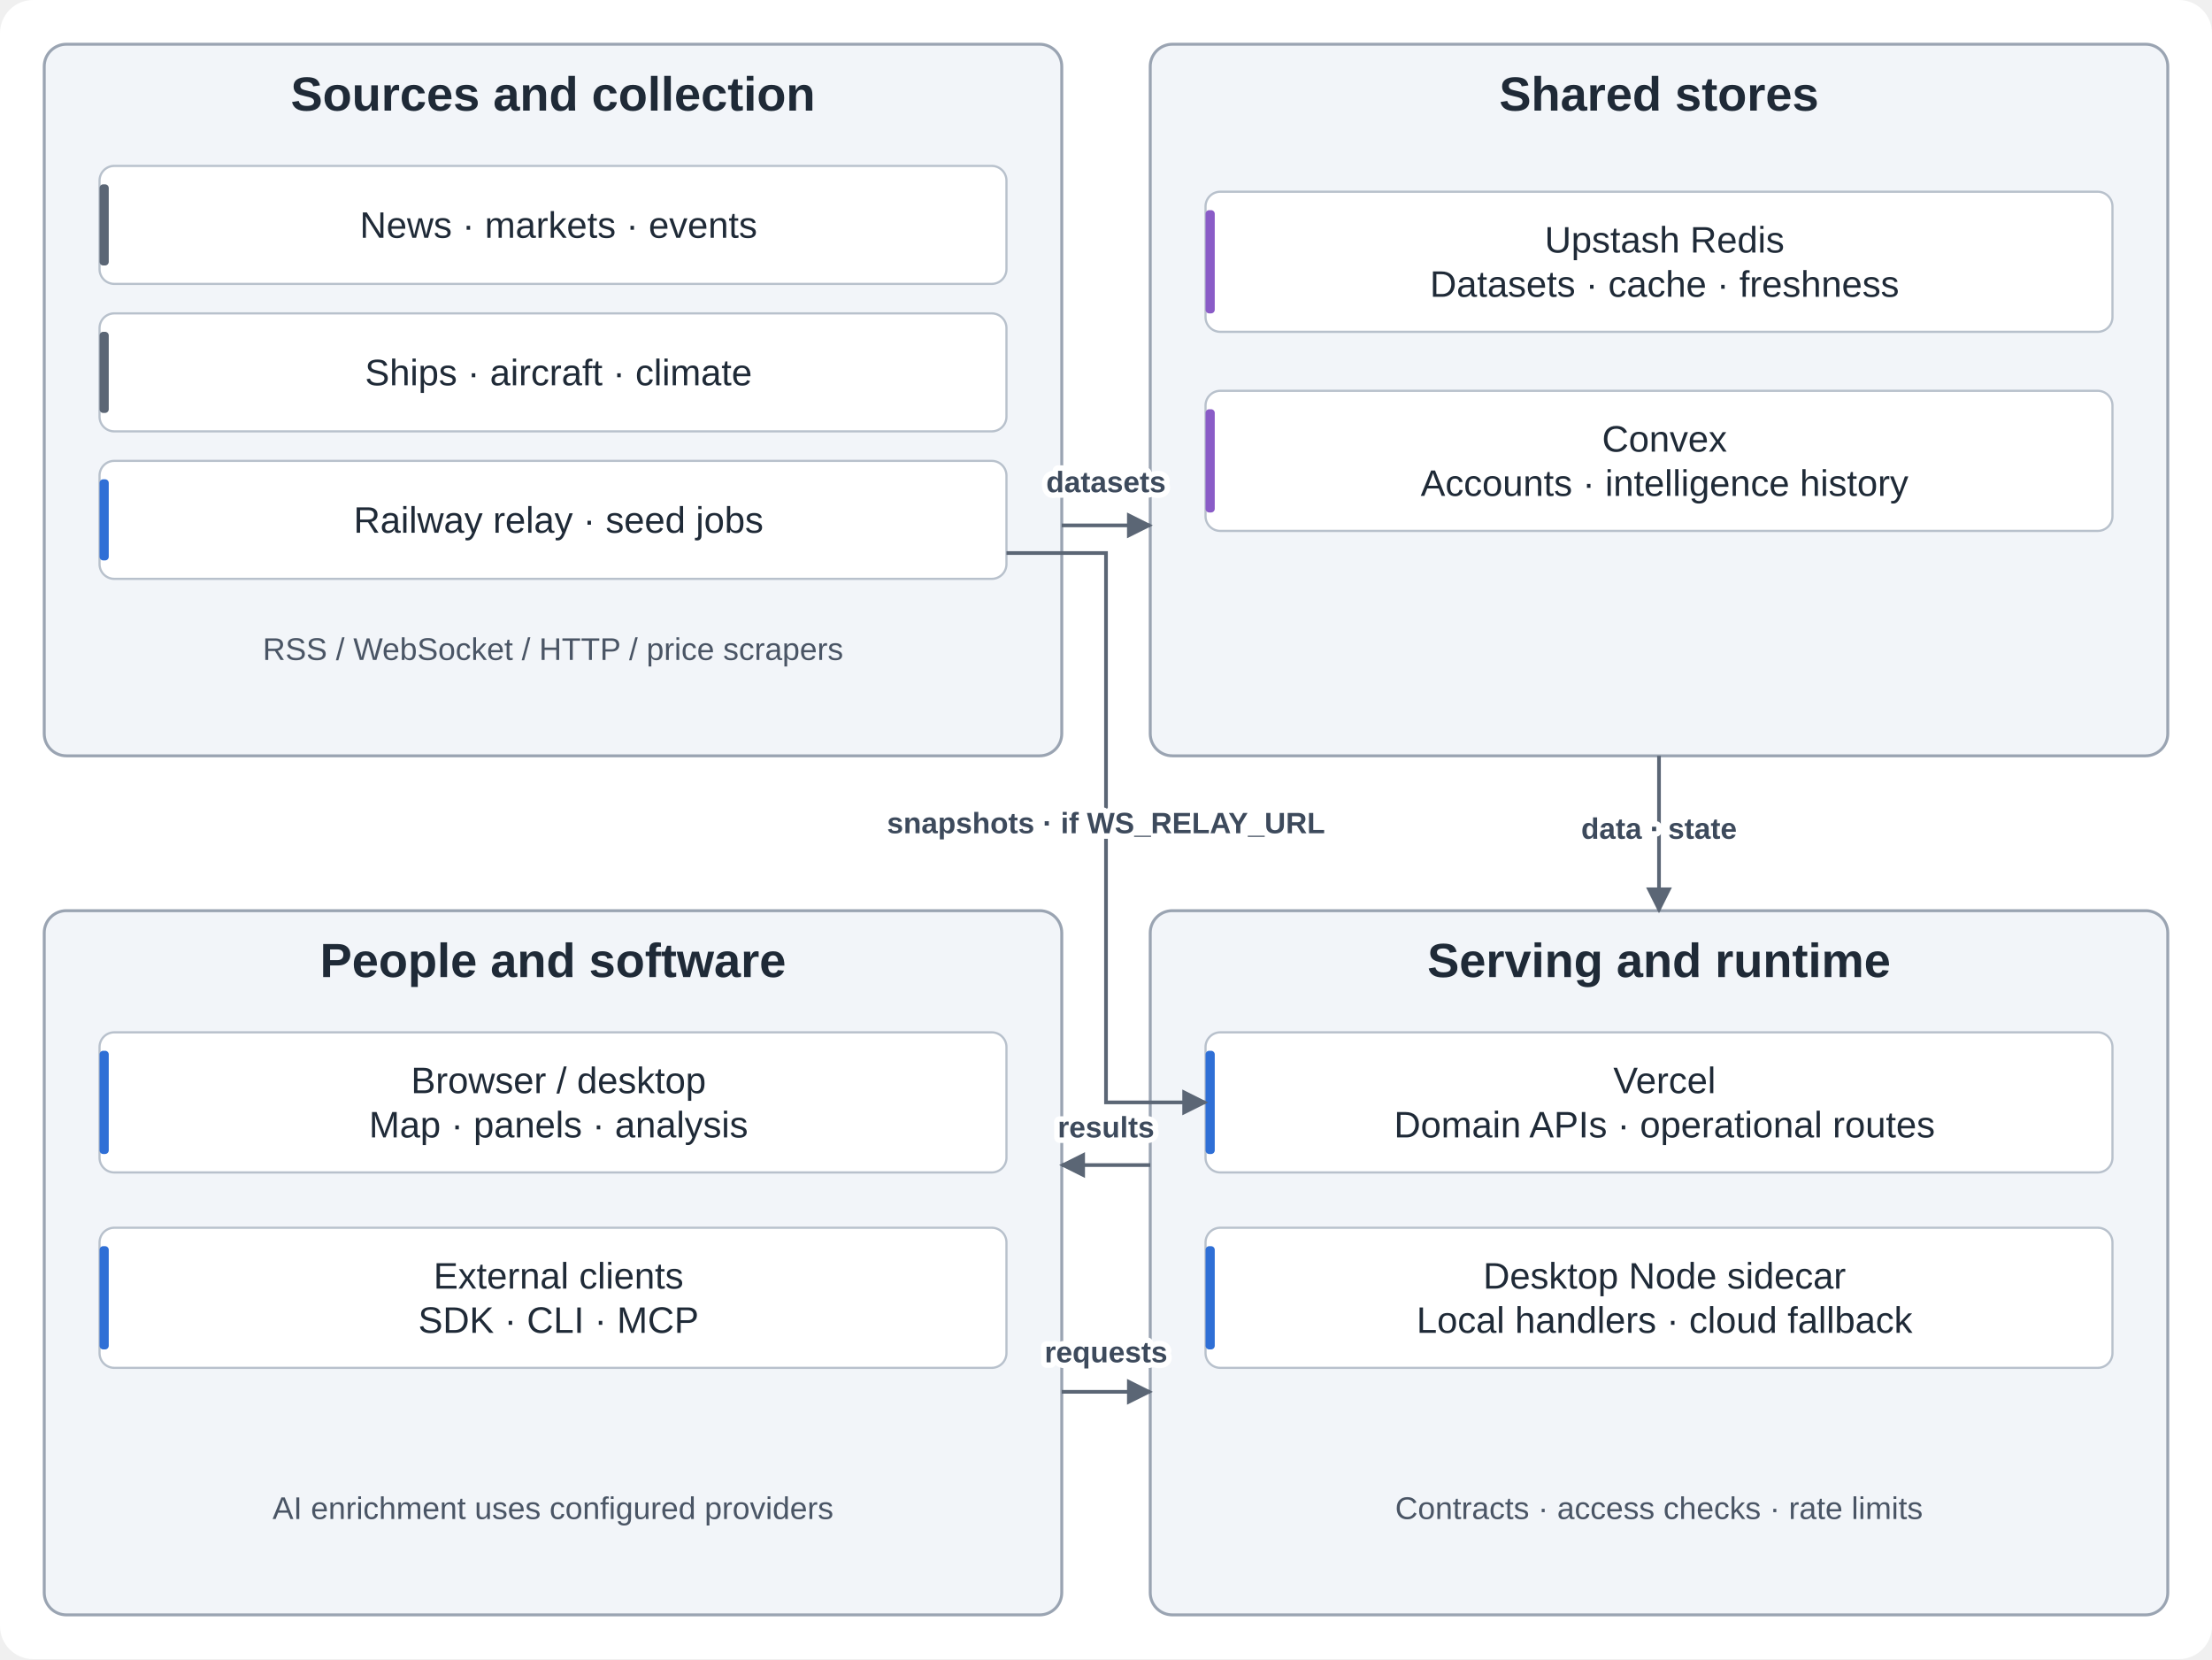
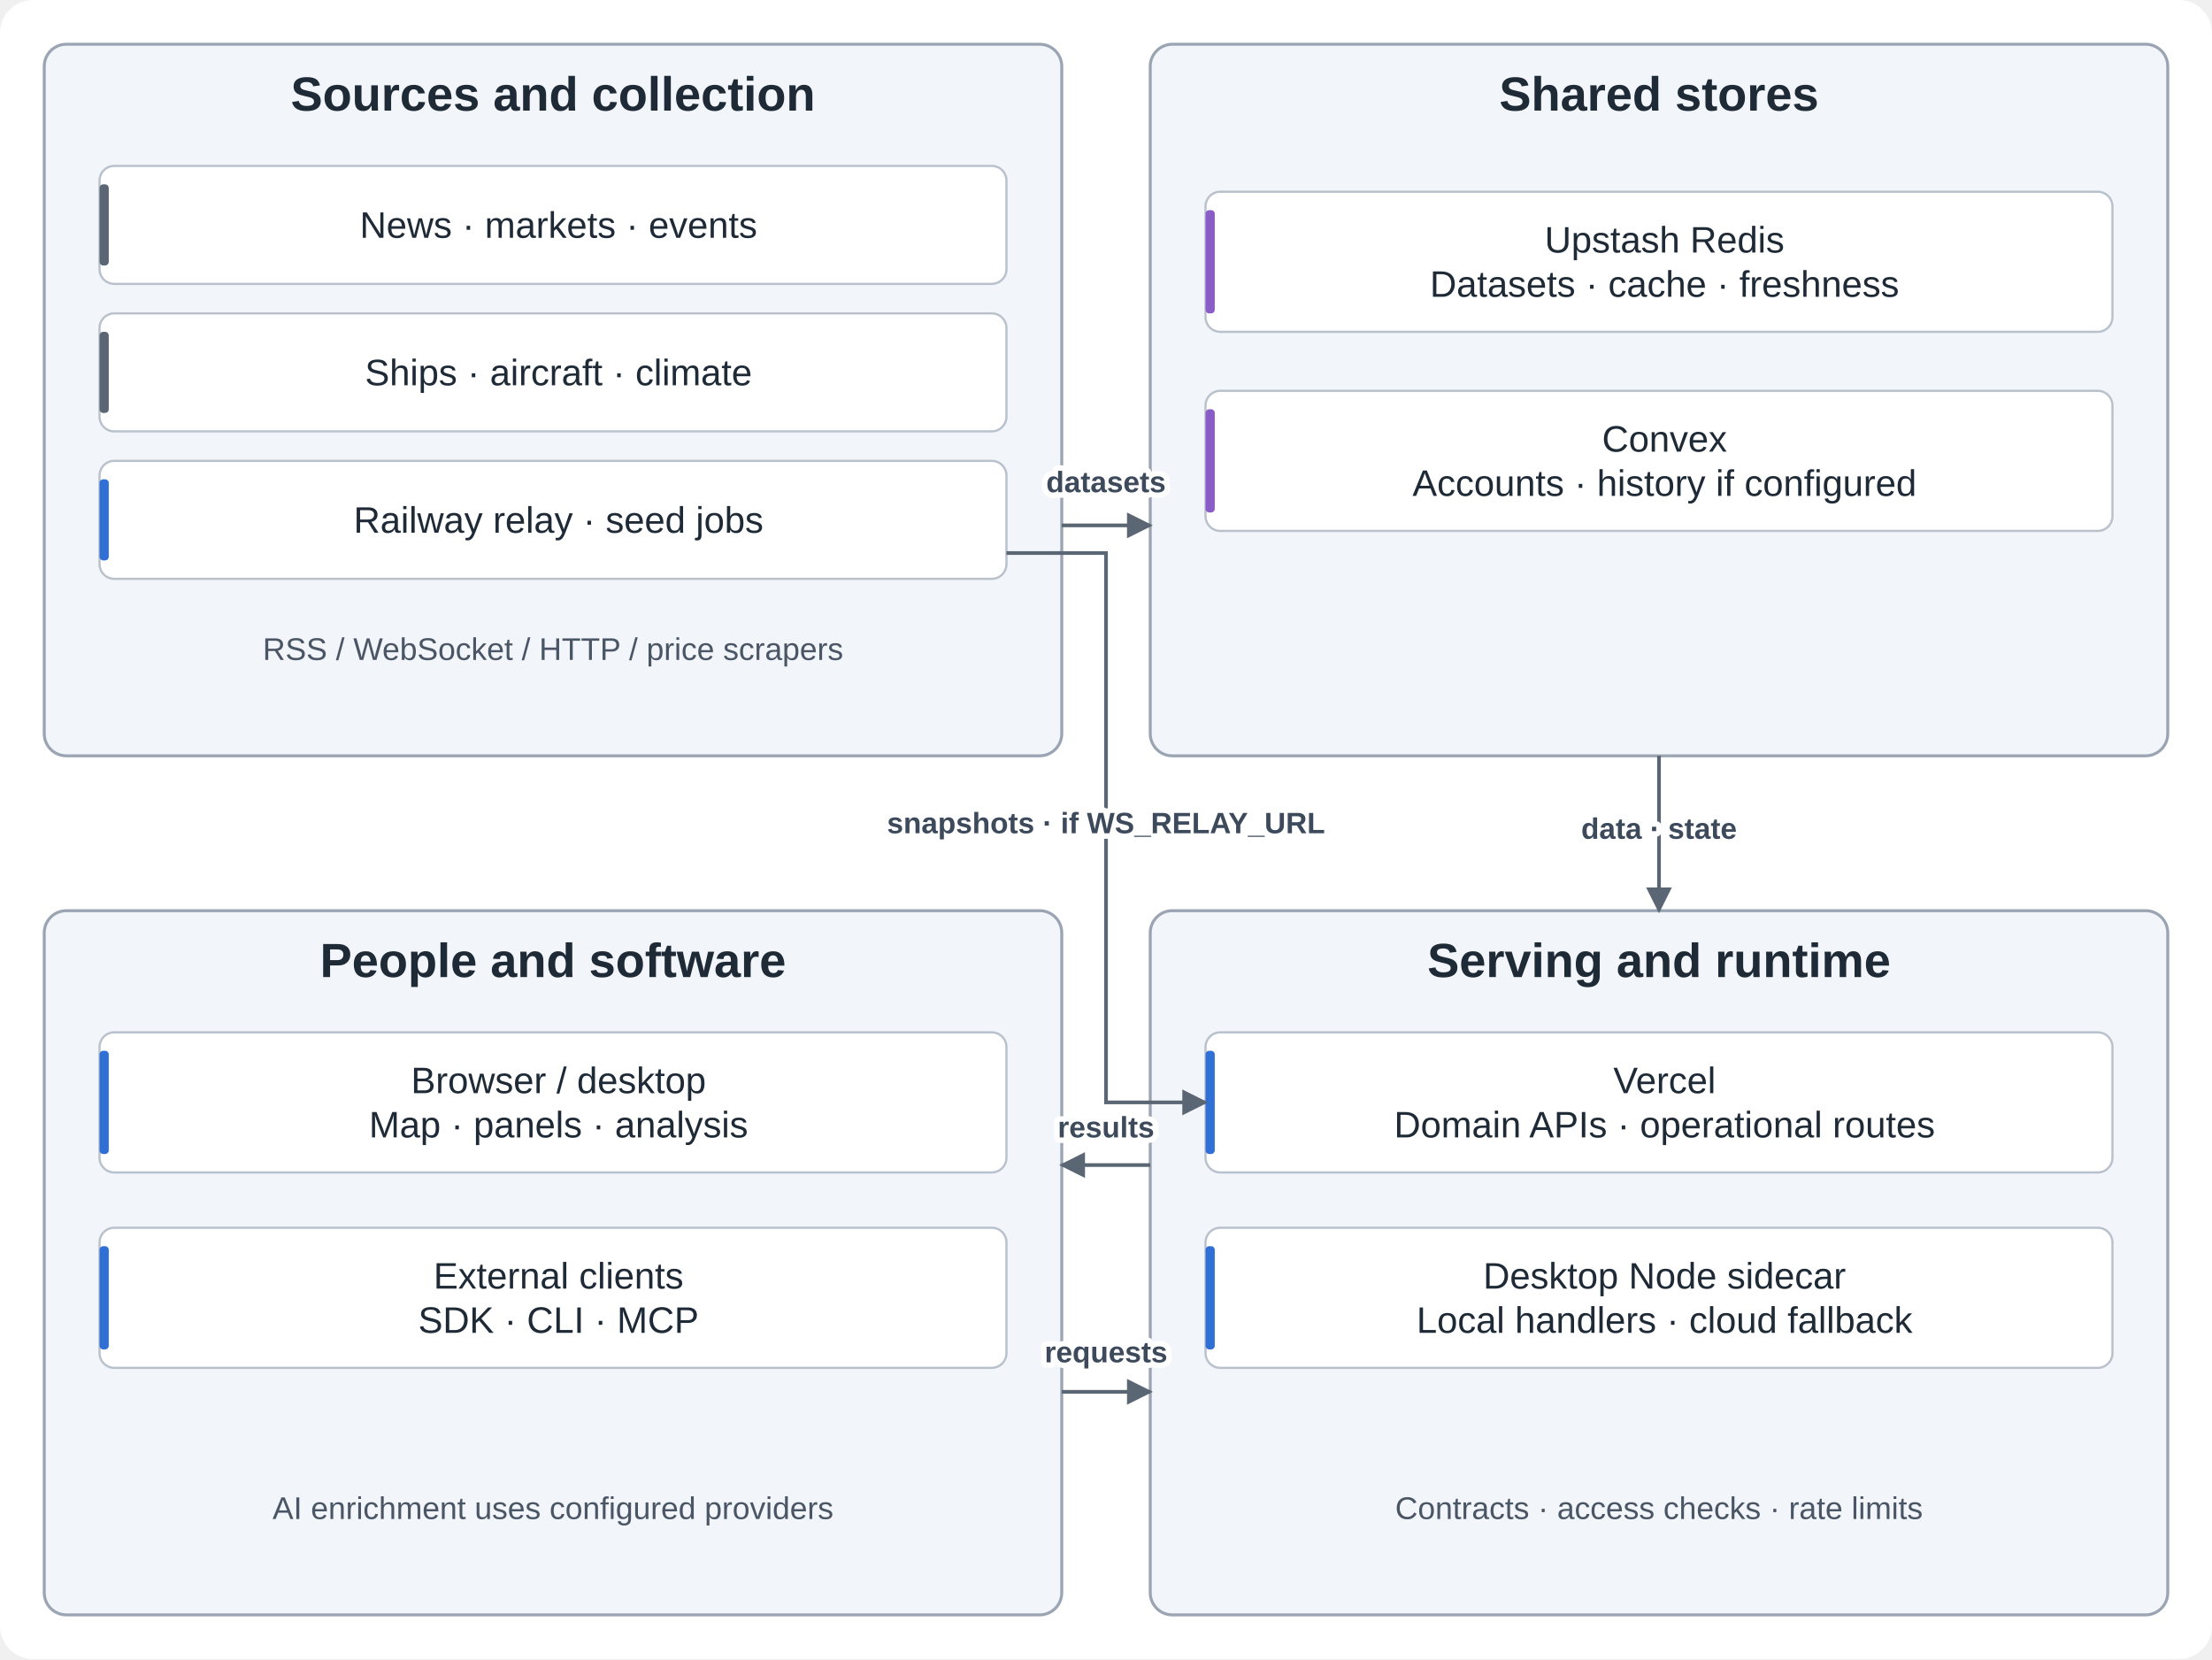
<svg xmlns="http://www.w3.org/2000/svg" viewBox="0 0 1200 900" width="1200" height="900" role="img" aria-labelledby="t d">
  <defs>
    <marker id="arr" viewBox="0 0 10 10" refX="9" refY="5" markerWidth="7" markerHeight="7" orient="auto">
      <path d="M0 0L10 5L0 10z" fill="#5b6675" />
    </marker>
    <marker id="ca" viewBox="0 0 10 10" refX="5" refY="5" markerWidth="6" markerHeight="6" orient="auto">
      <path d="M0 0L10 5L0 10z" fill="#5b6675" />
    </marker>
  </defs>
  <style>
text{font-family:-apple-system,"Helvetica Neue",Arial,"PingFang SC",sans-serif;fill:#1f2a37}
.gt{font-size:26px;font-weight:700}
.st{font-size:20px;font-weight:700}
.ag{font-size:20px}
.q{font-size:18px;fill:#3d4a5c}
.lb{font-size:17px;fill:#4a5565}
.al{font-size:16px;font-weight:600;fill:#3d4a5c;paint-order:stroke;stroke:#ffffff;stroke-width:6px;stroke-linejoin:round}
.grp{fill:#f2f5f9;stroke:#9aa4b2;stroke-width:1.6}
.sub{fill:#e8edf3;stroke:#b8c1cc;stroke-width:1.2}
.agent{fill:#ffffff;stroke:#b8c1cc;stroke-width:1.2}
.human{fill:#d6e6fb;stroke:#9cbbe6;stroke-width:1.2}
.front{fill:#dcf0e0;stroke:#9ccfa8;stroke-width:1.2}
.flow{stroke:#5b6675;stroke-width:2;fill:none;marker-end:url(#arr)}
.back{stroke-dasharray:7 5}
.cyc{stroke:#5b6675;stroke-width:2;fill:none;marker-end:url(#ca)}
.num{fill:#1f2a37}
.numt{font-size:16px;font-weight:700;fill:#ffffff}
</style>
  <rect width="1200" height="900" rx="18" fill="#ffffff" />
  <rect x="24" y="24" width="552" height="386" rx="12" class="grp" />
  <text x="300.0" y="60" class="gt" text-anchor="middle">Sources and collection</text>
  <rect x="54" y="90" width="492" height="64" rx="8" class="agent" />
  <rect x="54" y="100" width="5" height="44" rx="2" fill="#5b6675" />
  <text x="303.0" y="129.0" class="ag" text-anchor="middle">News · markets · events</text>
  <rect x="54" y="170" width="492" height="64" rx="8" class="agent" />
  <rect x="54" y="180" width="5" height="44" rx="2" fill="#5b6675" />
  <text x="303.0" y="209.0" class="ag" text-anchor="middle">Ships · aircraft · climate</text>
  <rect x="54" y="250" width="492" height="64" rx="8" class="agent" />
  <rect x="54" y="260" width="5" height="44" rx="2" fill="#2f6fd6" />
  <text x="303.0" y="289.0" class="ag" text-anchor="middle">Railway relay · seed jobs</text>
  <text x="300.0" y="358" class="lb" text-anchor="middle">RSS / WebSocket / HTTP / price scrapers</text>
  <rect x="624" y="24" width="552" height="386" rx="12" class="grp" />
  <text x="900.0" y="60" class="gt" text-anchor="middle">Shared stores</text>
  <rect x="654" y="104" width="492" height="76" rx="8" class="agent" />
  <rect x="654" y="114" width="5" height="56" rx="2" fill="#8a5cc7" />
  <text x="903.0" y="137.0" class="ag" text-anchor="middle">Upstash Redis</text>
  <text x="903.0" y="161.0" class="ag" text-anchor="middle">Datasets · cache · freshness</text>
  <rect x="654" y="212" width="492" height="76" rx="8" class="agent" />
  <rect x="654" y="222" width="5" height="56" rx="2" fill="#8a5cc7" />
  <text x="903.0" y="245.0" class="ag" text-anchor="middle">Convex</text>
-   <text x="903.0" y="269.0" class="ag" text-anchor="middle">Accounts · intelligence history</text>
+   <text x="903.0" y="269.0" class="ag" text-anchor="middle">Accounts · history if configured</text>
  <rect x="624" y="494" width="552" height="382" rx="12" class="grp" />
  <text x="900.0" y="530" class="gt" text-anchor="middle">Serving and runtime</text>
  <rect x="654" y="560" width="492" height="76" rx="8" class="agent" />
  <rect x="654" y="570" width="5" height="56" rx="2" fill="#2f6fd6" />
  <text x="903.0" y="593.0" class="ag" text-anchor="middle">Vercel</text>
  <text x="903.0" y="617.0" class="ag" text-anchor="middle">Domain APIs · operational routes</text>
  <rect x="654" y="666" width="492" height="76" rx="8" class="agent" />
  <rect x="654" y="676" width="5" height="56" rx="2" fill="#2f6fd6" />
  <text x="903.0" y="699.0" class="ag" text-anchor="middle">Desktop Node sidecar</text>
  <text x="903.0" y="723.0" class="ag" text-anchor="middle">Local handlers · cloud fallback</text>
  <text x="900.0" y="824" class="lb" text-anchor="middle">Contracts · access checks · rate limits</text>
  <rect x="24" y="494" width="552" height="382" rx="12" class="grp" />
  <text x="300.0" y="530" class="gt" text-anchor="middle">People and software</text>
  <rect x="54" y="560" width="492" height="76" rx="8" class="agent" />
  <rect x="54" y="570" width="5" height="56" rx="2" fill="#2f6fd6" />
  <text x="303.0" y="593.0" class="ag" text-anchor="middle">Browser / desktop</text>
  <text x="303.0" y="617.0" class="ag" text-anchor="middle">Map · panels · analysis</text>
  <rect x="54" y="666" width="492" height="76" rx="8" class="agent" />
  <rect x="54" y="676" width="5" height="56" rx="2" fill="#2f6fd6" />
  <text x="303.0" y="699.0" class="ag" text-anchor="middle">External clients</text>
  <text x="303.0" y="723.0" class="ag" text-anchor="middle">SDK · CLI · MCP</text>
  <text x="300.0" y="824" class="lb" text-anchor="middle">AI enrichment uses configured providers</text>
  <path d="M576 285H624" class="flow" />
  <text x="600" y="267" class="al" text-anchor="middle">datasets</text>
  <path d="M900 410V494" class="flow" />
  <text x="900" y="455" class="al" text-anchor="middle">data · state</text>
  <path d="M624 632H576" class="flow" />
  <text x="600" y="617" class="al" text-anchor="middle">results</text>
  <path d="M546 300H600V598H654" class="flow" />
  <text x="600" y="452" class="al" text-anchor="middle">snapshots · if WS_RELAY_URL</text>
  <path d="M576 755H624" class="flow" />
  <text x="600" y="739" class="al" text-anchor="middle">requests</text>
</svg>
